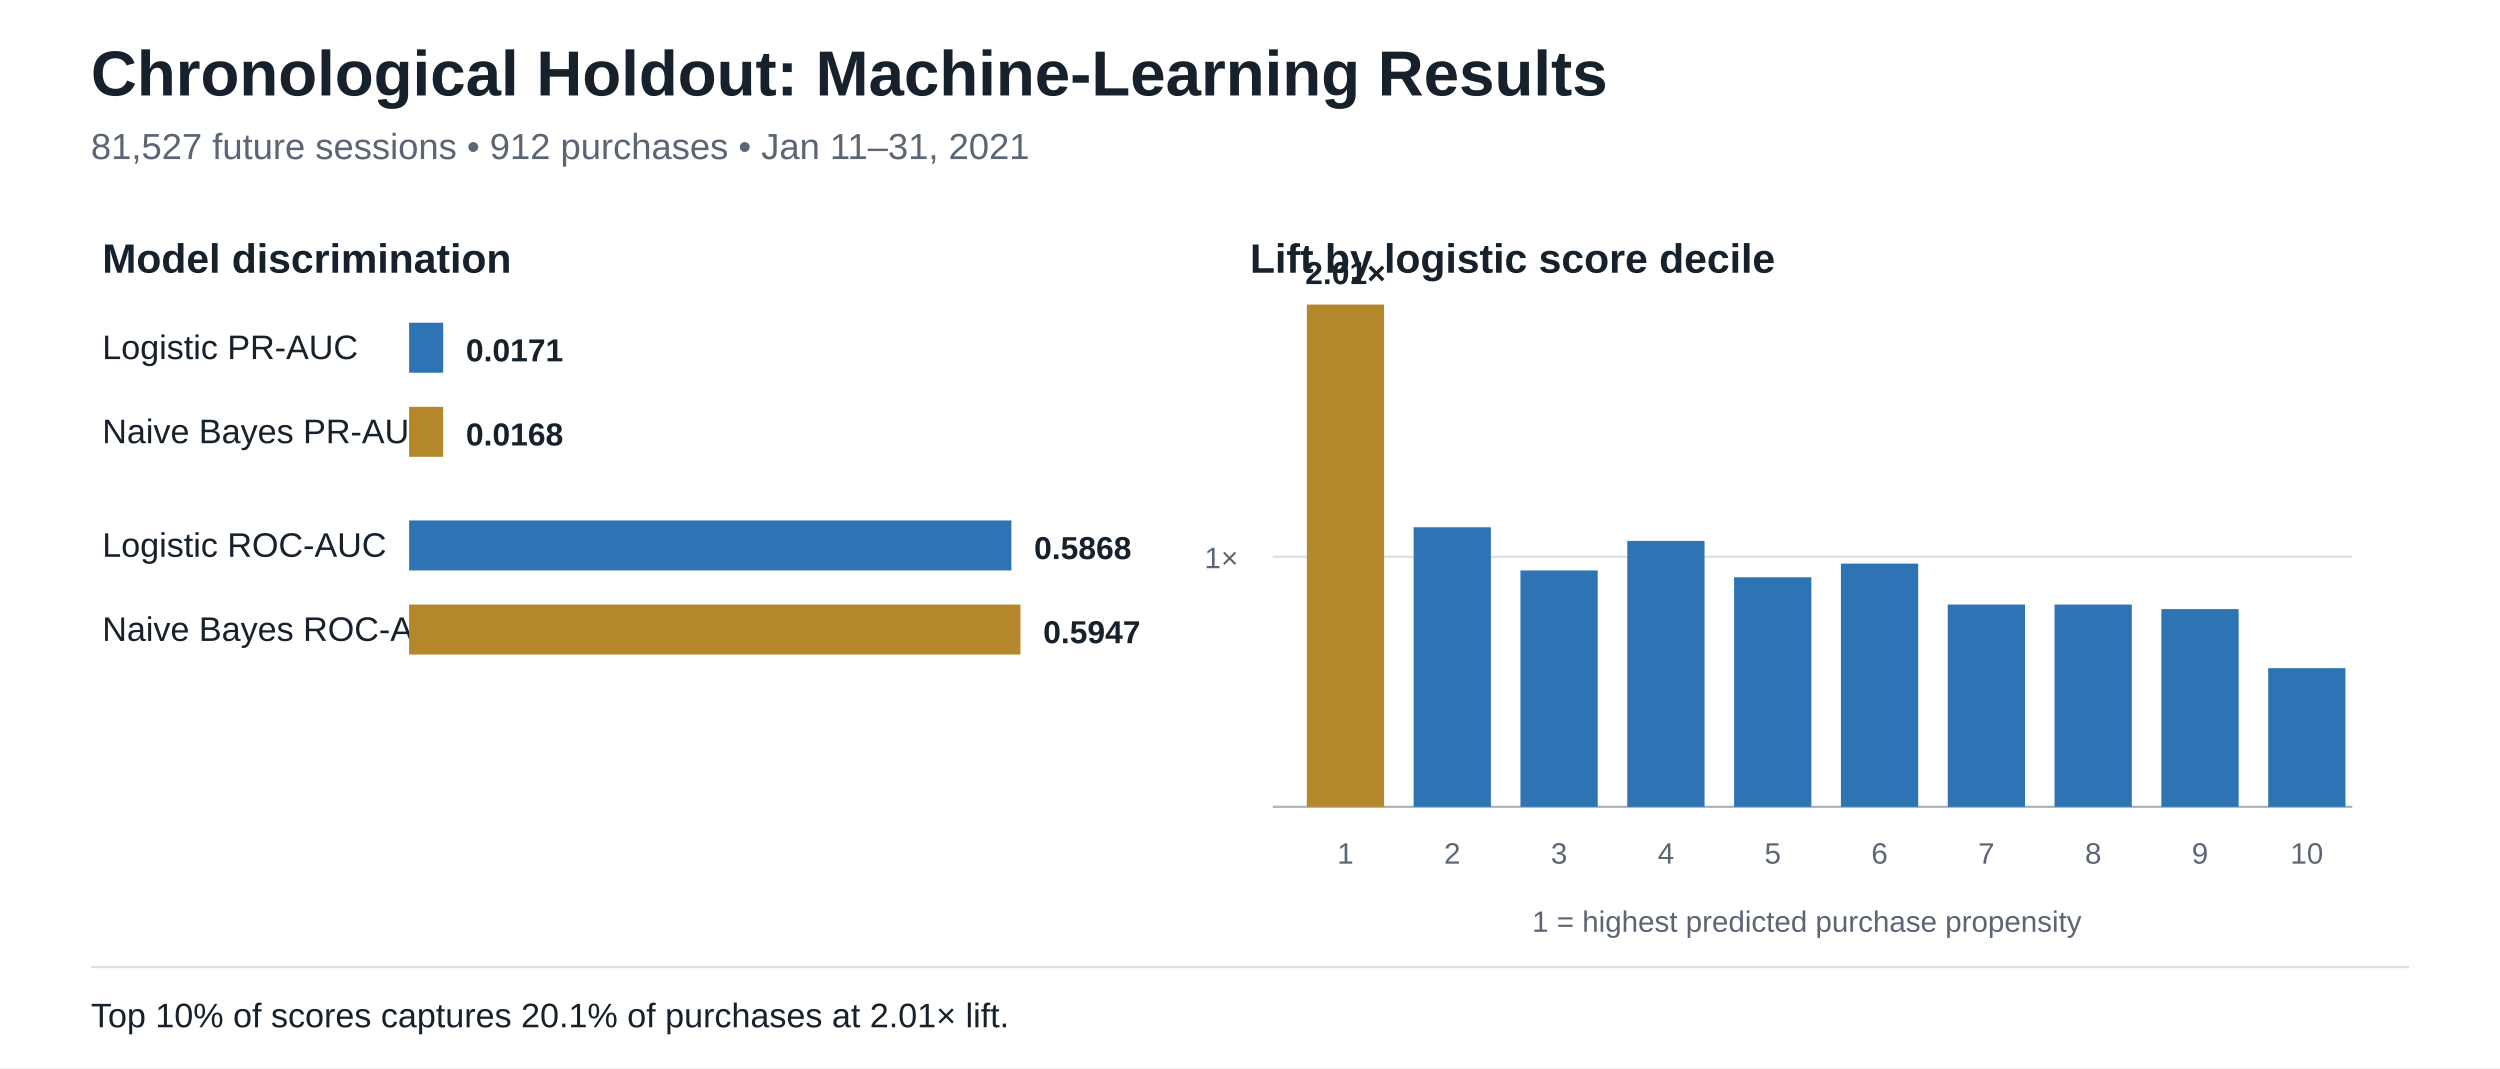
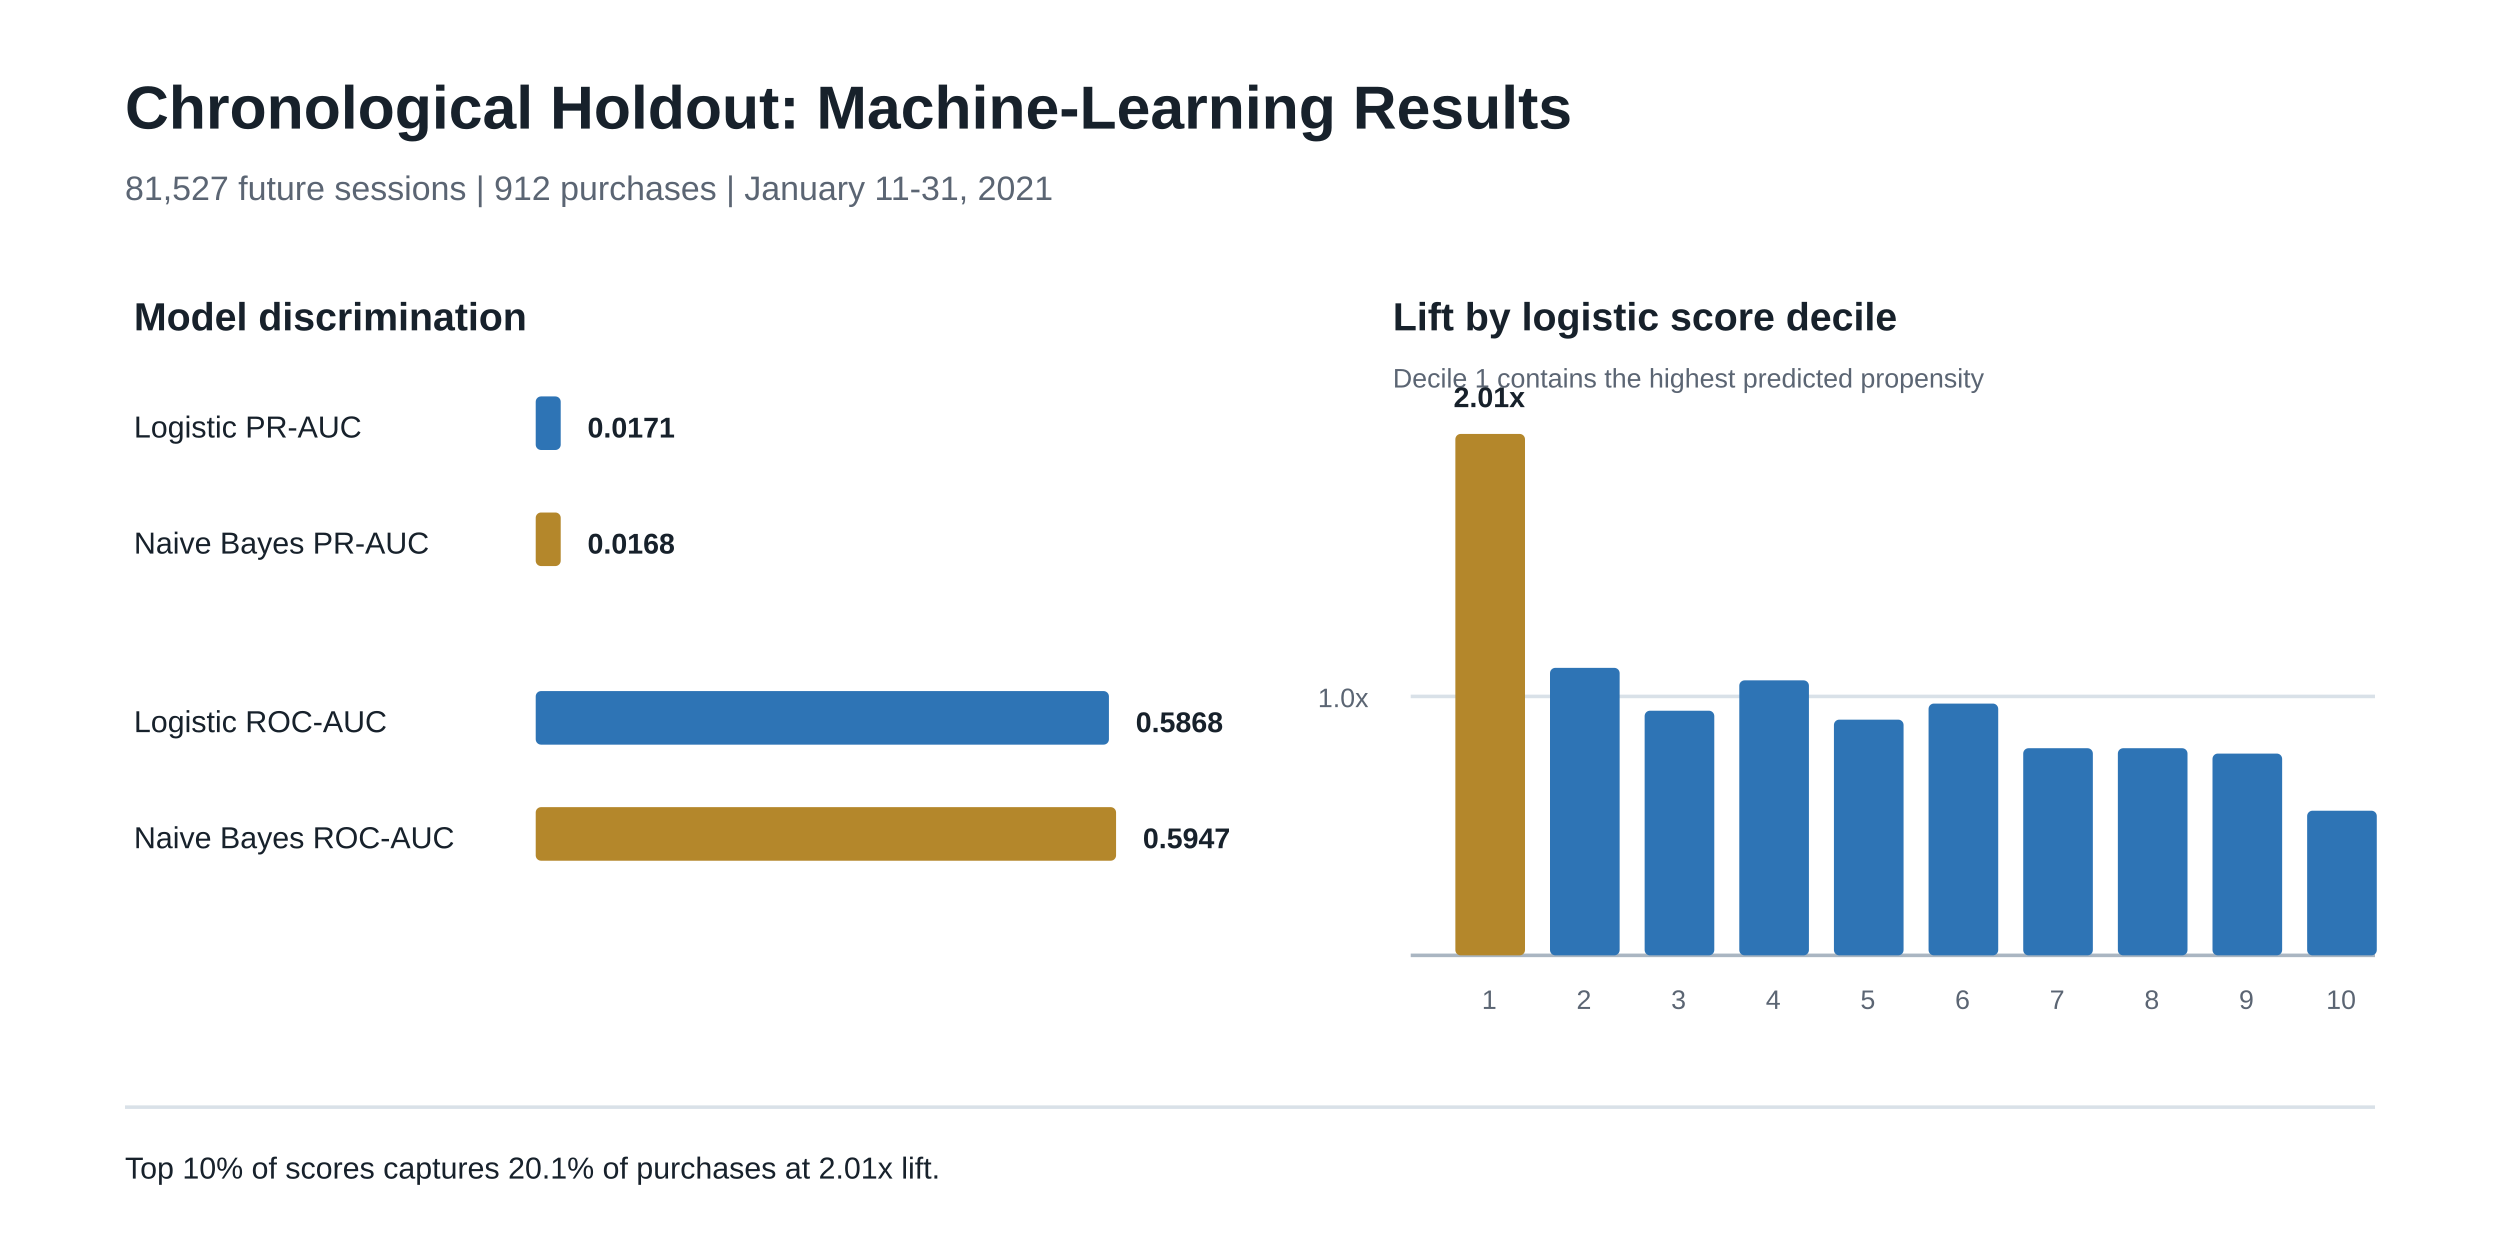
- <svg xmlns="http://www.w3.org/2000/svg" width="1100" height="470" viewBox="0 0 1100 470">
-   <rect width="1100" height="470" fill="#ffffff" />
-   <style>
-     .title{font:700 28px Arial;fill:#17212b}.sub{font:16px Arial;fill:#5b6573}
-     .head{font:700 18px Arial;fill:#17212b}.label{font:15px Arial;fill:#17212b}
-     .small{font:13px Arial;fill:#5b6573}.value{font:700 14px Arial;fill:#17212b}
-   </style>
-   <text x="40" y="42" class="title">Chronological Holdout: Machine-Learning Results</text>
-   <text x="40" y="70" class="sub">81,527 future sessions • 912 purchases • Jan 11–31, 2021</text>
-   <text x="45" y="120" class="head">Model discrimination</text>
-   <text x="45" y="158" class="label">Logistic PR-AUC</text>
-   <rect x="180" y="142" width="15" height="22" fill="#2e74b5" />
-   <text x="205" y="159" class="value">0.0171</text>
-   <text x="45" y="195" class="label">Naive Bayes PR-AUC</text>
-   <rect x="180" y="179" width="15" height="22" fill="#b4872b" />
-   <text x="205" y="196" class="value">0.0168</text>
-   <text x="45" y="245" class="label">Logistic ROC-AUC</text>
-   <rect x="180" y="229" width="265" height="22" fill="#2e74b5" />
-   <text x="455" y="246" class="value">0.5868</text>
-   <text x="45" y="282" class="label">Naive Bayes ROC-AUC</text>
-   <rect x="180" y="266" width="269" height="22" fill="#b4872b" />
-   <text x="459" y="283" class="value">0.5947</text>
-   <text x="550" y="120" class="head">Lift by logistic score decile</text>
-   <line x1="560" y1="355" x2="1035" y2="355" stroke="#aab6c2" />
-   <line x1="560" y1="245" x2="1035" y2="245" stroke="#d9e1e8" />
-   <text x="530" y="250" class="small">1×</text>
-   <rect x="575" y="134" width="34" height="221" fill="#b4872b" />
-   <rect x="622" y="232" width="34" height="123" fill="#2e74b5" />
-   <rect x="669" y="251" width="34" height="104" fill="#2e74b5" />
-   <rect x="716" y="238" width="34" height="117" fill="#2e74b5" />
-   <rect x="763" y="254" width="34" height="101" fill="#2e74b5" />
-   <rect x="810" y="248" width="34" height="107" fill="#2e74b5" />
-   <rect x="857" y="266" width="34" height="89" fill="#2e74b5" />
-   <rect x="904" y="266" width="34" height="89" fill="#2e74b5" />
-   <rect x="951" y="268" width="34" height="87" fill="#2e74b5" />
-   <rect x="998" y="294" width="34" height="61" fill="#2e74b5" />
-   <text x="592" y="125" text-anchor="middle" class="value">2.01×</text>
-   <text x="592" y="380" text-anchor="middle" class="small">1</text>
-   <text x="639" y="380" text-anchor="middle" class="small">2</text>
-   <text x="686" y="380" text-anchor="middle" class="small">3</text>
-   <text x="733" y="380" text-anchor="middle" class="small">4</text>
-   <text x="780" y="380" text-anchor="middle" class="small">5</text>
-   <text x="827" y="380" text-anchor="middle" class="small">6</text>
-   <text x="874" y="380" text-anchor="middle" class="small">7</text>
-   <text x="921" y="380" text-anchor="middle" class="small">8</text>
-   <text x="968" y="380" text-anchor="middle" class="small">9</text>
-   <text x="1015" y="380" text-anchor="middle" class="small">10</text>
-   <text x="795" y="410" text-anchor="middle" class="small">1 = highest predicted purchase propensity</text>
-   <rect x="40" y="425" width="1020" height="1" fill="#d9e1e8" />
-   <text x="40" y="452" class="label">Top 10% of scores captures 20.1% of purchases at 2.01× lift.</text>
+ <svg xmlns="http://www.w3.org/2000/svg" width="1400" height="700" viewBox="0 0 1400 700">
+   <rect width="1400" height="700" fill="#fff" />
+   <style>.title{font:700 34px Arial;fill:#17212b}.sub{font:19px Arial;fill:#5b6573}.head{font:700 22px Arial;fill:#17212b}.label{font:17px Arial;fill:#17212b}.small{font:15px Arial;fill:#5b6573}.value{font:700 16px Arial;fill:#17212b}</style>
+   <text x="70" y="72" class="title">Chronological Holdout: Machine-Learning Results</text>
+   <text x="70" y="112" class="sub">81,527 future sessions | 912 purchases | January 11-31, 2021</text>
+   <text x="75" y="185" class="head">Model discrimination</text>
+   <text x="75" y="245" class="label">Logistic PR-AUC</text>
+   <rect x="300" y="222" width="14" height="30" rx="3" fill="#2e74b5" />
+   <text x="329" y="245" class="value">0.0171</text>
+   <text x="75" y="310" class="label">Naive Bayes PR-AUC</text>
+   <rect x="300" y="287" width="14" height="30" rx="3" fill="#b4872b" />
+   <text x="329" y="310" class="value">0.0168</text>
+   <text x="75" y="410" class="label">Logistic ROC-AUC</text>
+   <rect x="300" y="387" width="321" height="30" rx="3" fill="#2e74b5" />
+   <text x="636" y="410" class="value">0.5868</text>
+   <text x="75" y="475" class="label">Naive Bayes ROC-AUC</text>
+   <rect x="300" y="452" width="325" height="30" rx="3" fill="#b4872b" />
+   <text x="640" y="475" class="value">0.5947</text>
+   <text x="780" y="185" class="head">Lift by logistic score decile</text>
+   <text x="780" y="217" class="small">Decile 1 contains the highest predicted propensity</text>
+   <line x1="790" y1="535" x2="1330" y2="535" stroke="#aab6c2" stroke-width="2" />
+   <line x1="790" y1="390" x2="1330" y2="390" stroke="#d9e1e8" stroke-width="2" />
+   <text x="738" y="396" class="small">1.0x</text>
+   <rect x="815" y="243" width="39" height="292" rx="3" fill="#b4872b" />
+   <rect x="868" y="374" width="39" height="161" rx="3" fill="#2e74b5" />
+   <rect x="921" y="398" width="39" height="137" rx="3" fill="#2e74b5" />
+   <rect x="974" y="381" width="39" height="154" rx="3" fill="#2e74b5" />
+   <rect x="1027" y="403" width="39" height="132" rx="3" fill="#2e74b5" />
+   <rect x="1080" y="394" width="39" height="141" rx="3" fill="#2e74b5" />
+   <rect x="1133" y="419" width="39" height="116" rx="3" fill="#2e74b5" />
+   <rect x="1186" y="419" width="39" height="116" rx="3" fill="#2e74b5" />
+   <rect x="1239" y="422" width="39" height="113" rx="3" fill="#2e74b5" />
+   <rect x="1292" y="454" width="39" height="81" rx="3" fill="#2e74b5" />
+   <text x="834" y="228" text-anchor="middle" class="value">2.01x</text>
+   <g class="small" text-anchor="middle">
+     <text x="834" y="565">1</text>
+     <text x="887" y="565">2</text>
+     <text x="940" y="565">3</text>
+     <text x="993" y="565">4</text>
+     <text x="1046" y="565">5</text>
+     <text x="1099" y="565">6</text>
+     <text x="1152" y="565">7</text>
+     <text x="1205" y="565">8</text>
+     <text x="1258" y="565">9</text>
+     <text x="1311" y="565">10</text>
+   </g>
+   <line x1="70" y1="620" x2="1330" y2="620" stroke="#d9e1e8" stroke-width="2" />
+   <text x="70" y="660" class="label">Top 10% of scores captures 20.1% of purchases at 2.01x lift.</text>
</svg>
